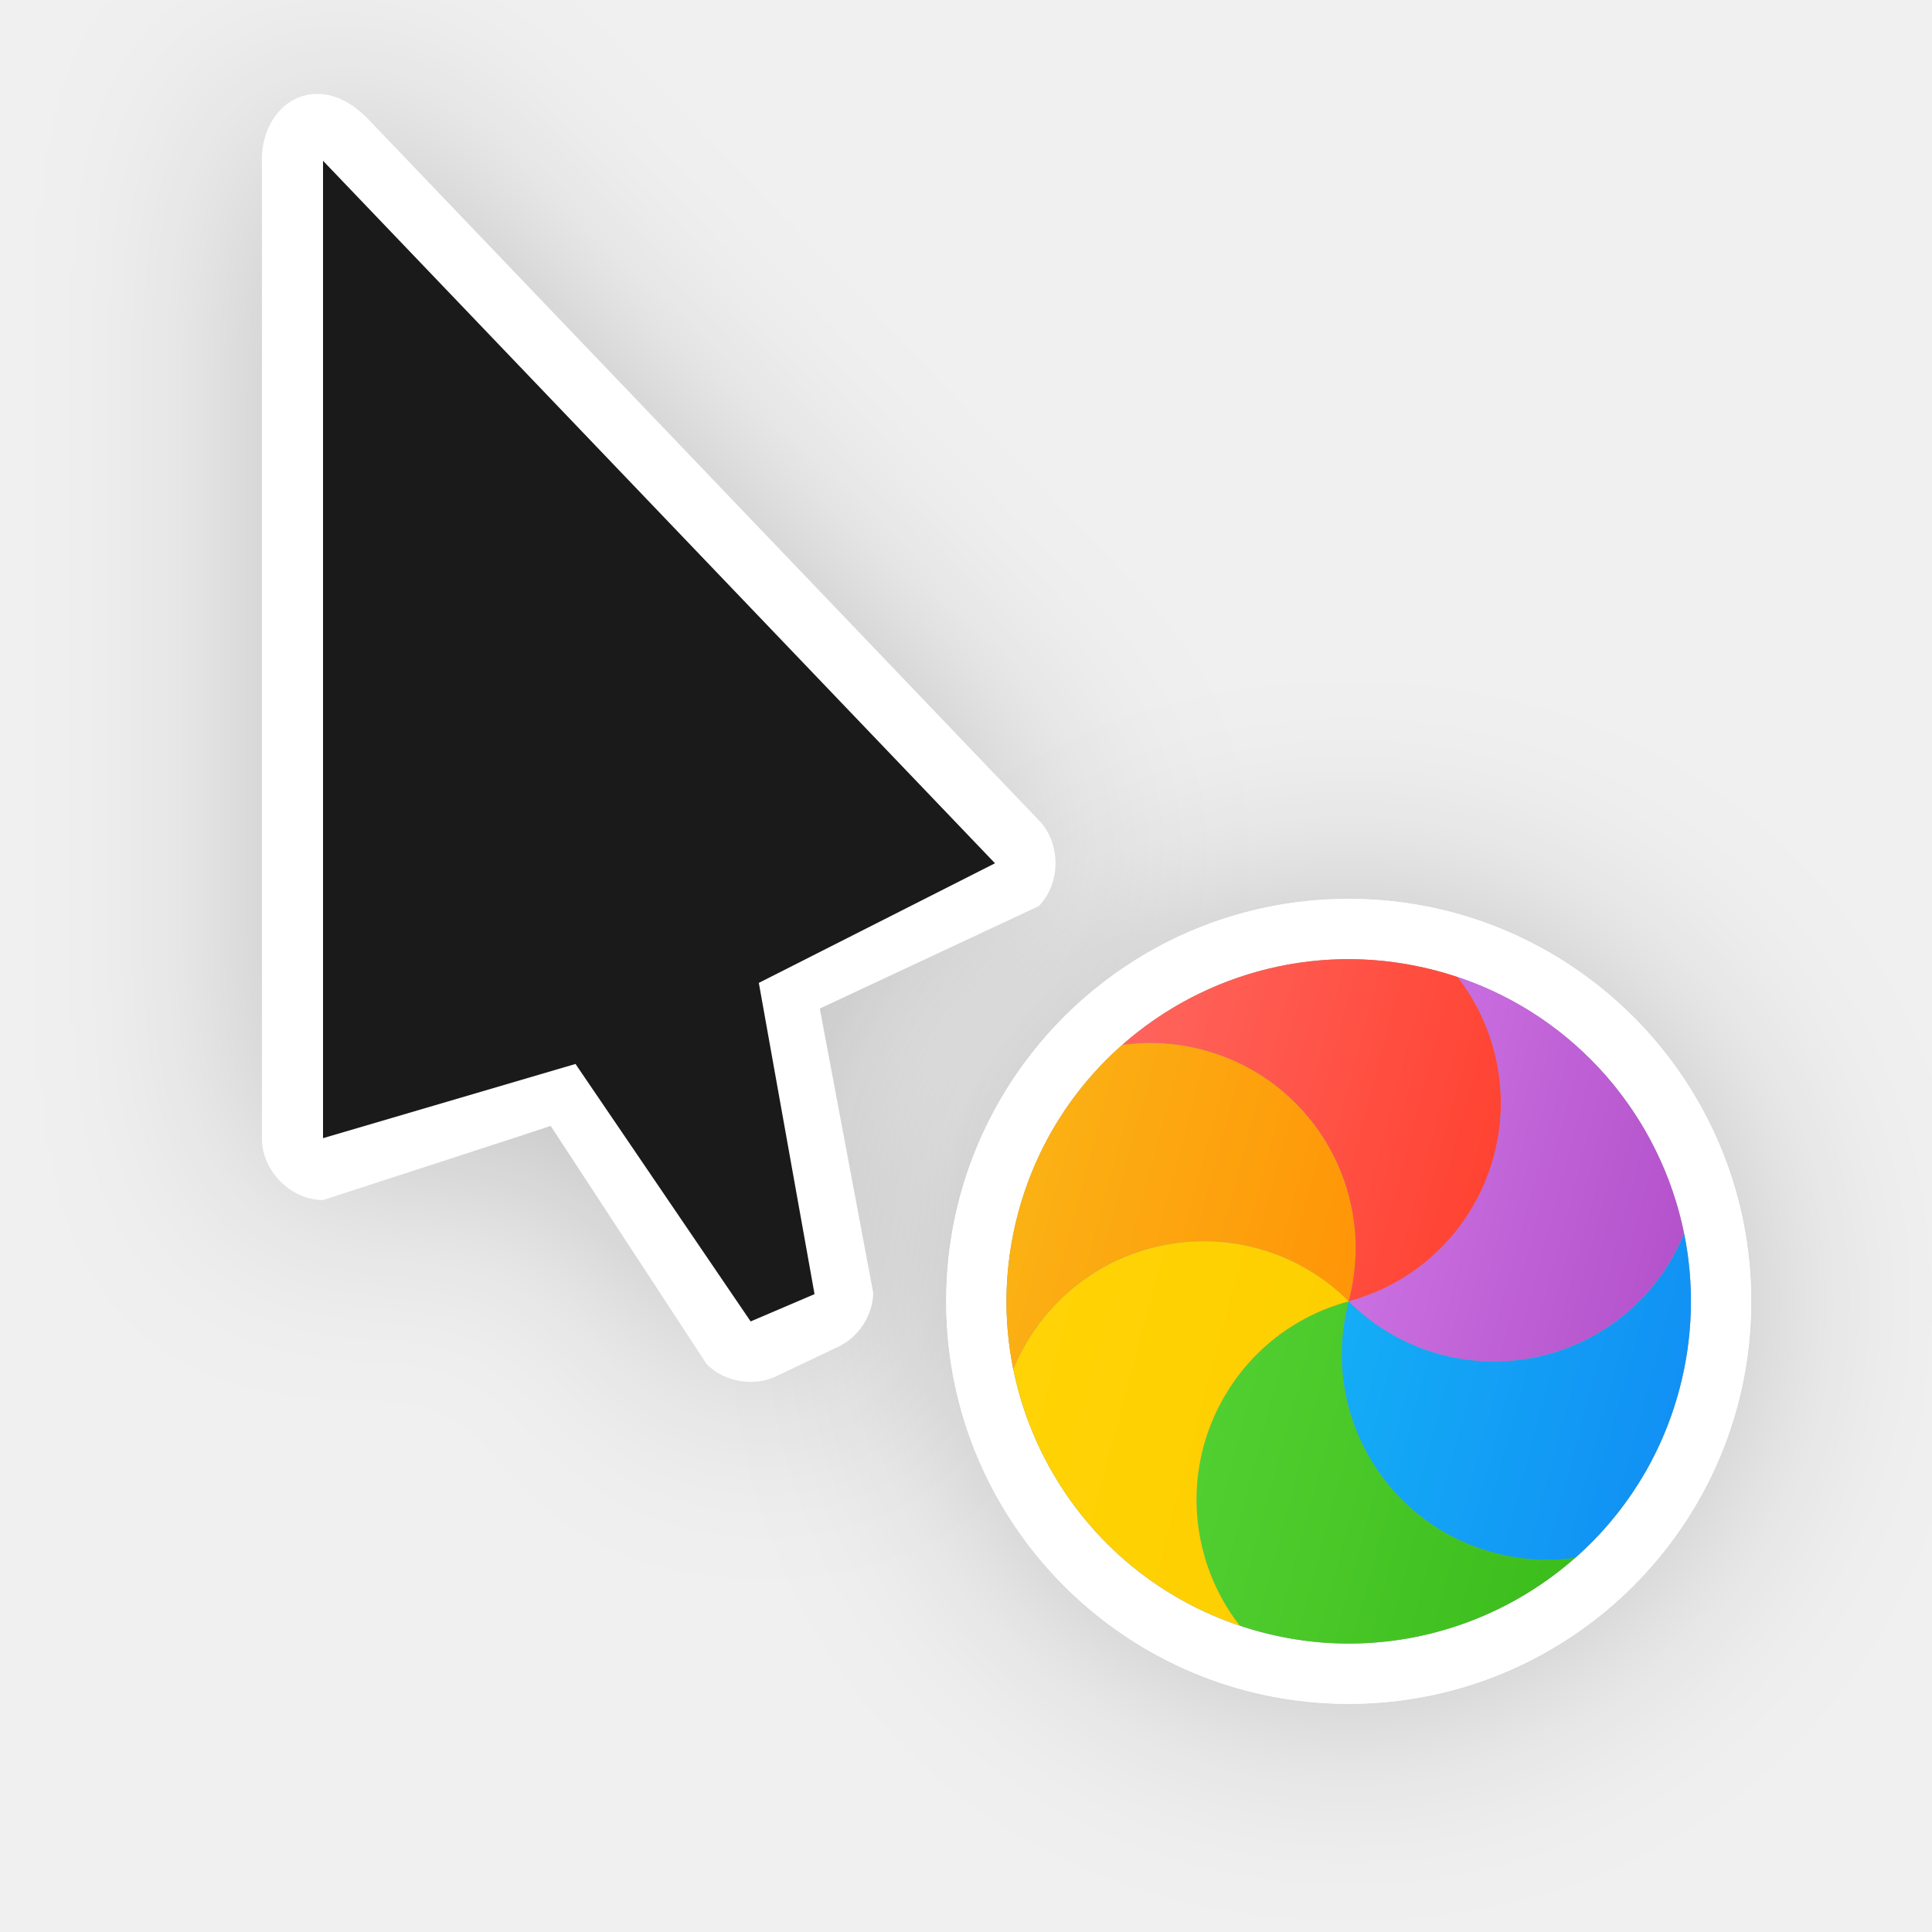
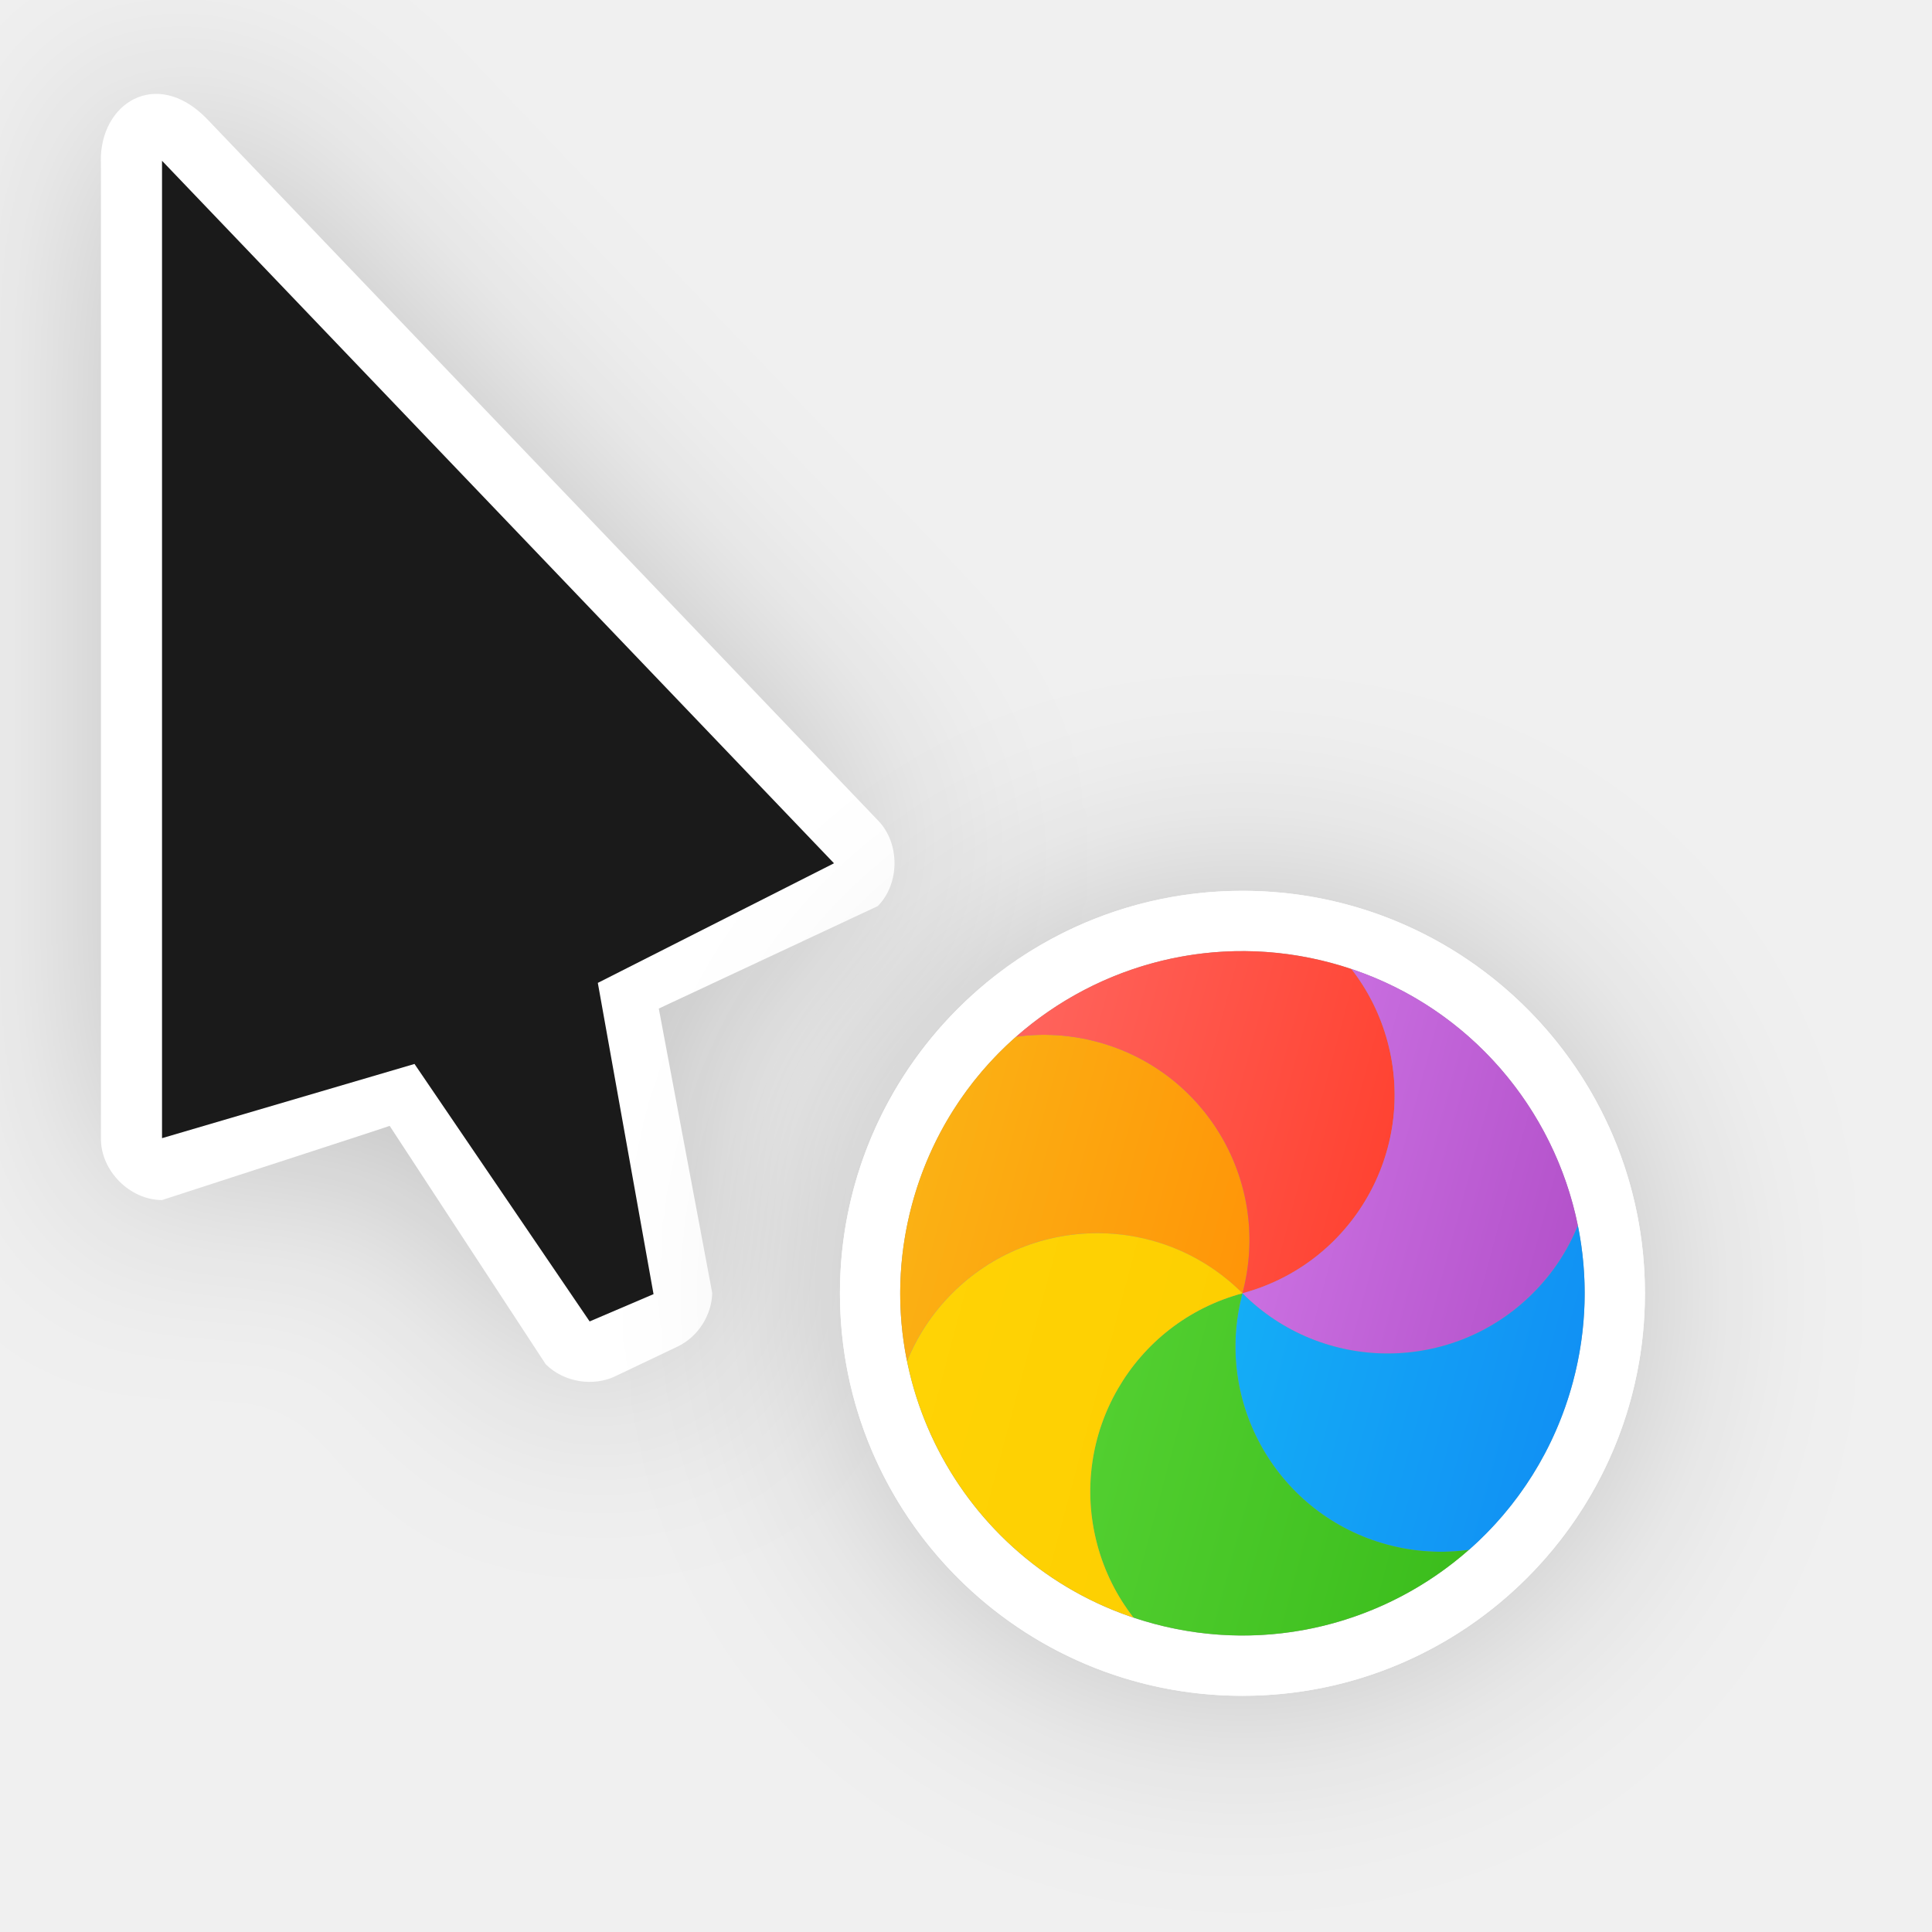
<svg xmlns="http://www.w3.org/2000/svg" height="24" viewBox="0 0 24 24" width="24" version="1.1" id="svg82">
  <defs id="defs86">
    <filter style="color-interpolation-filters:sRGB" id="filter1719" x="-0.328" width="1.656" y="-0.202" height="1.404">
      <feGaussianBlur stdDeviation="1.347" id="feGaussianBlur1721" />
    </filter>
    <filter style="color-interpolation-filters:sRGB" id="filter1723" x="-0.323" width="1.647" y="-0.323" height="1.647">
      <feGaussianBlur stdDeviation="2.965" id="feGaussianBlur1725" />
    </filter>
  </defs>
  <linearGradient id="a" gradientTransform="matrix(0.4579123,0,0,0.4380064,8.607332,9.250079)" gradientUnits="userSpaceOnUse" x1="17.871" x2="17.871" y1="7.669" y2="17.893">
    <stop offset="0" stop-color="#fbb114" id="stop2" />
    <stop offset="1" stop-color="#ff9508" id="stop4" />
  </linearGradient>
  <linearGradient id="b" gradientTransform="matrix(0.4206575,0,0,0.4767976,8.607332,9.250079)" gradientUnits="userSpaceOnUse" x1="23.954" x2="23.954" y1="8.61" y2="19.256">
    <stop offset="0" stop-color="#ff645d" id="stop7" />
    <stop offset="1" stop-color="#ff4332" id="stop9" />
  </linearGradient>
  <linearGradient id="c" gradientTransform="matrix(0.4914857,0,0,0.4080861,8.607332,9.250079)" gradientUnits="userSpaceOnUse" x1="20.127" x2="20.127" y1="19.205" y2="29.033">
    <stop offset="0" stop-color="#ca70e1" id="stop12" />
    <stop offset="1" stop-color="#b452cb" id="stop14" />
  </linearGradient>
  <linearGradient id="d" gradientTransform="matrix(0.4579123,0,0,0.4380064,8.607332,9.250079)" gradientUnits="userSpaceOnUse" x1="16.36" x2="16.36" y1="17.893" y2="28.118">
    <stop offset="0" stop-color="#14adf6" id="stop17" />
    <stop offset="1" stop-color="#1191f4" id="stop19" />
  </linearGradient>
  <linearGradient id="e" gradientTransform="matrix(0.4206575,0,0,0.4767976,8.607332,9.250079)" gradientUnits="userSpaceOnUse" x1="13.308" x2="13.308" y1="13.619" y2="24.265">
    <stop offset="0" stop-color="#52cf30" id="stop22" />
    <stop offset="1" stop-color="#3bbd1c" id="stop24" />
  </linearGradient>
  <linearGradient id="f" gradientTransform="matrix(0.4914857,0,0,0.4080861,8.607332,9.250079)" gradientUnits="userSpaceOnUse" x1="11.766" x2="11.766" y1="9.377" y2="19.205">
    <stop offset="0" stop-color="#ffd305" id="stop27" />
    <stop offset="1" stop-color="#fdcf01" id="stop29" />
  </linearGradient>
  <filter id="g" height="1.272" width="1.441" x="-0.22" y="-0.136" style="color-interpolation-filters:sRGB">
    <feGaussianBlur stdDeviation="1.192" id="feGaussianBlur32" />
  </filter>
  <filter id="h" height="1.444" width="1.444" x="-0.222" y="-0.222" style="color-interpolation-filters:sRGB">
    <feGaussianBlur stdDeviation="1.202" id="feGaussianBlur35" />
  </filter>
-   <path style="opacity:0.2;fill:#000000;fill-opacity:1;stroke-width:0.759;filter:url(#filter1719)" id="path1677" d="M 3.254,2.007 V 14.149 c 3.8e-5,0.397 0.362,0.759 0.759,0.759 0,0 2.946,-0.956 2.828,-0.922 l 1.939,2.962 c 0.224,0.224 0.594,0.284 0.877,0.142 l 0.765,-0.364 c 0.249,-0.121 0.42,-0.387 0.427,-0.664 l -0.664,-3.533 2.721,-1.272 c 0.277,-0.281 0.277,-0.787 0,-1.067 L 4.558,1.462 C 3.936,0.84 3.241,1.284 3.254,2.007 Z" />
-   <g transform="matrix(0.4545453,0,0,0.4545453,-147.3018,-353.978)" style="opacity:0.2;fill:#000000;fill-opacity:1;fill-rule:evenodd;filter:url(#filter1723)" id="g1697">
+   <path style="opacity:0.2;fill:#000000;fill-opacity:1;stroke-width:0.759;filter:url(#filter1719)" id="path1677" d="M 1.254,2.007 V 14.149 c 3.8e-5,0.397 0.362,0.759 0.759,0.759 0,0 2.946,-0.956 2.828,-0.922 l 1.939,2.962 c 0.224,0.224 0.594,0.284 0.877,0.142 L 8.422,16.726 c 0.249,-0.121 0.42,-0.387 0.427,-0.664 l -0.664,-3.533 2.721,-1.272 c 0.277,-0.281 0.277,-0.787 0,-1.067 L 2.558,1.462 C 1.936,0.84 1.241,1.284 1.254,2.007 Z" />
+   <g id="g46" transform="matrix(0.7588509,0,0,0.7588509,-122.5974,-577.1077)">
+     <path style="fill:#ffffff" id="path42" d="m 163.209,763.147 v 16 c 5e-5,0.524 0.476,1 1,1 0,0 3.883,-1.259 3.726,-1.215 l 2.555,3.903 c 0.295,0.295 0.783,0.375 1.156,0.188 l 1.008,-0.48 c 0.328,-0.159 0.554,-0.51 0.562,-0.875 l -0.875,-4.656 3.585,-1.677 c 0.365,-0.37 0.365,-1.037 0,-1.406 l -11,-11.5 c -0.82,-0.82 -1.736,-0.235 -1.719,0.719 z" />
+     <path style="fill:#1a1a1a" id="path44" d="m 164.209,779.134 v -16 l 11,11.5 -3.866,1.958 0.912,5.095 -1.046,0.447 -2.867,-4.215 z" />
+   </g>
+   <g transform="matrix(0.4545453,0,0,0.4545453,-148.6218,-354.078)" style="opacity:0.2;fill:#000000;fill-opacity:1;fill-rule:evenodd;filter:url(#filter1723)" id="g1697">
    <circle id="circle1683" r="11" cy="814.317" cx="360.923" style="fill:#000000;fill-opacity:1" />
    <path id="path1685" d="m 367.005,805.15 c 0.333,0.789 0.518,1.656 0.518,2.567 0,3.645 -2.955,6.6 -6.6,6.6 1.823,-3.157 0.741,-7.193 -2.416,-9.016 -0.789,-0.456 -1.633,-0.73 -2.484,-0.835 1.475,-0.735 3.139,-1.149 4.9,-1.149 2.249,0 4.34,0.675 6.082,1.833 z" style="fill:#000000;fill-opacity:1" />
    <path id="path1687" d="m 371.902,815.002 c -0.516,0.683 -1.175,1.276 -1.963,1.731 -3.157,1.823 -7.193,0.741 -9.016,-2.416 3.645,0 6.6,-2.955 6.6,-6.6 0,-0.91 -0.184,-1.778 -0.518,-2.567 2.964,1.971 4.918,5.341 4.918,9.167 0,0.23 -0.007,0.459 -0.021,0.685 z" style="fill:#000000;fill-opacity:1" />
    <path id="path1689" d="m 365.823,824.168 c -0.851,-0.106 -1.695,-0.38 -2.484,-0.835 -3.157,-1.823 -4.238,-5.859 -2.416,-9.016 1.823,3.157 5.859,4.238 9.016,2.416 0.788,-0.455 1.447,-1.048 1.963,-1.731 -0.247,4.022 -2.656,7.46 -6.079,9.166 z" style="fill:#000000;fill-opacity:1" />
    <path id="path1691" d="m 354.841,823.484 c -0.333,-0.789 -0.518,-1.656 -0.518,-2.567 0,-3.645 2.955,-6.6 6.6,-6.6 -1.823,3.157 -0.741,7.193 2.416,9.016 0.789,0.456 1.633,0.73 2.484,0.835 -1.475,0.735 -3.139,1.149 -4.9,1.149 -2.249,0 -4.34,-0.675 -6.082,-1.833 z" style="fill:#000000;fill-opacity:1" />
    <path id="path1693" d="m 349.944,813.632 c 0.516,-0.683 1.175,-1.276 1.963,-1.731 3.157,-1.823 7.193,-0.741 9.016,2.416 -3.645,0 -6.6,2.955 -6.6,6.6 0,0.91 0.184,1.778 0.518,2.567 -2.964,-1.971 -4.918,-5.341 -4.918,-9.167 0,-0.23 0.007,-0.459 0.021,-0.685 z" style="fill:#000000;fill-opacity:1" />
    <path id="path1695" d="m 356.023,804.466 c 0.851,0.106 1.695,0.38 2.484,0.835 3.157,1.823 4.238,5.859 2.416,9.016 -1.823,-3.157 -5.859,-4.238 -9.016,-2.416 -0.788,0.455 -1.447,1.048 -1.963,1.731 0.247,-4.022 2.656,-7.46 6.079,-9.166 z" style="fill:#000000;fill-opacity:1" />
  </g>
-   <g id="g46" transform="matrix(0.7588509,0,0,0.7588509,-120.5974,-577.1077)">
-     <path style="fill:#ffffff" id="path42" d="m 163.209,763.147 v 16 c 5e-5,0.524 0.476,1 1,1 0,0 3.883,-1.259 3.726,-1.215 l 2.555,3.903 c 0.295,0.295 0.783,0.375 1.156,0.188 l 1.008,-0.48 c 0.328,-0.159 0.554,-0.51 0.562,-0.875 l -0.875,-4.656 3.585,-1.677 c 0.365,-0.37 0.365,-1.037 0,-1.406 l -11,-11.5 c -0.82,-0.82 -1.736,-0.235 -1.719,0.719 z" />
-     <path style="fill:#1a1a1a" id="path44" d="m 164.209,779.134 v -16 l 11,11.5 -3.866,1.958 0.912,5.095 -1.046,0.447 -2.867,-4.215 z" />
-   </g>
-   <g id="g62" style="fill:#ffffff;fill-rule:evenodd" transform="matrix(0.4545453,0,0,0.4545453,-147.3018,-353.978)">
+   <g id="g62" style="fill:#ffffff;fill-rule:evenodd" transform="matrix(0.4545453,0,0,0.4545453,-148.6218,-354.078)">
    <circle cx="360.923" cy="814.317" r="11" id="circle48" />
    <path d="m 367.005,805.15 c 0.333,0.789 0.518,1.656 0.518,2.567 0,3.645 -2.955,6.6 -6.6,6.6 1.823,-3.157 0.741,-7.193 -2.416,-9.016 -0.789,-0.456 -1.633,-0.73 -2.484,-0.835 1.475,-0.735 3.139,-1.149 4.9,-1.149 2.249,0 4.34,0.675 6.082,1.833 z" id="path50" />
    <path d="m 371.902,815.002 c -0.516,0.683 -1.175,1.276 -1.963,1.731 -3.157,1.823 -7.193,0.741 -9.016,-2.416 3.645,0 6.6,-2.955 6.6,-6.6 0,-0.91 -0.184,-1.778 -0.518,-2.567 2.964,1.971 4.918,5.341 4.918,9.167 0,0.23 -0.007,0.459 -0.021,0.685 z" id="path52" />
    <path d="m 365.823,824.168 c -0.851,-0.106 -1.695,-0.38 -2.484,-0.835 -3.157,-1.823 -4.238,-5.859 -2.416,-9.016 1.823,3.157 5.859,4.238 9.016,2.416 0.788,-0.455 1.447,-1.048 1.963,-1.731 -0.247,4.022 -2.656,7.46 -6.079,9.166 z" id="path54" />
    <path d="m 354.841,823.484 c -0.333,-0.789 -0.518,-1.656 -0.518,-2.567 0,-3.645 2.955,-6.6 6.6,-6.6 -1.823,3.157 -0.741,7.193 2.416,9.016 0.789,0.456 1.633,0.73 2.484,0.835 -1.475,0.735 -3.139,1.149 -4.9,1.149 -2.249,0 -4.34,-0.675 -6.082,-1.833 z" id="path56" />
    <path d="m 349.944,813.632 c 0.516,-0.683 1.175,-1.276 1.963,-1.731 3.157,-1.823 7.193,-0.741 9.016,2.416 -3.645,0 -6.6,2.955 -6.6,6.6 0,0.91 0.184,1.778 0.518,2.567 -2.964,-1.971 -4.918,-5.341 -4.918,-9.167 0,-0.23 0.007,-0.459 0.021,-0.685 z" id="path58" />
    <path d="m 356.023,804.466 c 0.851,0.106 1.695,0.38 2.484,0.835 3.157,1.823 4.238,5.859 2.416,9.016 -1.823,-3.157 -5.859,-4.238 -9.016,-2.416 -0.788,0.455 -1.447,1.048 -1.963,1.731 0.247,-4.022 2.656,-7.46 6.079,-9.166 z" id="path60" />
  </g>
-   <g id="g1646" transform="rotate(-75,15.73579,16.39052)">
+   <g id="g1646" transform="rotate(-75,15.01063,17.20065)">
    <circle style="fill:#959595;fill-rule:evenodd;stroke-width:0.423" id="circle64" r="4.25" cy="17.316" cx="16.216" />
    <g transform="matrix(0.9489808,0,0,0.9489808,0.6105051,1.100282)" id="g1636">
      <path d="m 18.921,13.355 c 0.136,0.321 0.211,0.674 0.211,1.045 0,1.484 -1.203,2.687 -2.687,2.687 0.742,-1.285 0.302,-2.929 -0.984,-3.671 -0.321,-0.185 -0.665,-0.297 -1.011,-0.34 0.601,-0.299 1.278,-0.468 1.995,-0.468 0.916,0 1.767,0.275 2.476,0.746 z" id="path66" style="fill:url(#a);fill-rule:evenodd;stroke-width:0.445" />
      <path d="m 20.915,17.366 c -0.21,0.278 -0.478,0.519 -0.799,0.705 -1.285,0.742 -2.929,0.302 -3.671,-0.984 1.484,0 2.687,-1.203 2.687,-2.687 0,-0.371 -0.075,-0.724 -0.211,-1.045 1.207,0.802 2.002,2.174 2.002,3.732 0,0.094 -0.003,0.187 -0.009,0.279 z" id="path68" style="fill:url(#b);fill-rule:evenodd;stroke-width:0.445" />
      <path d="m 18.44,21.098 c -0.346,-0.043 -0.69,-0.155 -1.011,-0.34 -1.285,-0.742 -1.726,-2.385 -0.984,-3.671 0.742,1.285 2.385,1.726 3.671,0.984 0.321,-0.185 0.589,-0.427 0.799,-0.705 -0.101,1.638 -1.081,3.037 -2.475,3.732 z" id="path70" style="fill:url(#c);fill-rule:evenodd;stroke-width:0.445" />
      <path d="m 13.968,20.82 c -0.136,-0.321 -0.211,-0.674 -0.211,-1.045 0,-1.484 1.203,-2.687 2.687,-2.687 -0.742,1.285 -0.302,2.929 0.984,3.671 0.321,0.186 0.665,0.297 1.011,0.34 -0.601,0.299 -1.278,0.468 -1.995,0.468 -0.916,0 -1.767,-0.275 -2.476,-0.746 z" id="path72" style="fill:url(#d);fill-rule:evenodd;stroke-width:0.445" />
      <path d="m 11.975,16.809 c 0.21,-0.278 0.478,-0.519 0.799,-0.705 1.285,-0.742 2.929,-0.302 3.671,0.984 -1.484,0 -2.687,1.203 -2.687,2.687 0,0.371 0.075,0.724 0.211,1.045 -1.207,-0.802 -2.002,-2.174 -2.002,-3.732 0,-0.094 0.003,-0.187 0.009,-0.279 z" id="path74" style="fill:url(#e);fill-rule:evenodd;stroke-width:0.445" />
      <path d="m 14.45,13.077 c 0.346,0.043 0.69,0.155 1.011,0.34 1.285,0.742 1.726,2.385 0.984,3.671 -0.742,-1.285 -2.385,-1.726 -3.671,-0.984 -0.321,0.185 -0.589,0.427 -0.799,0.705 0.101,-1.638 1.081,-3.037 2.475,-3.732 z" id="path76" style="fill:url(#f);fill-rule:evenodd;stroke-width:0.445" />
    </g>
  </g>
</svg>
